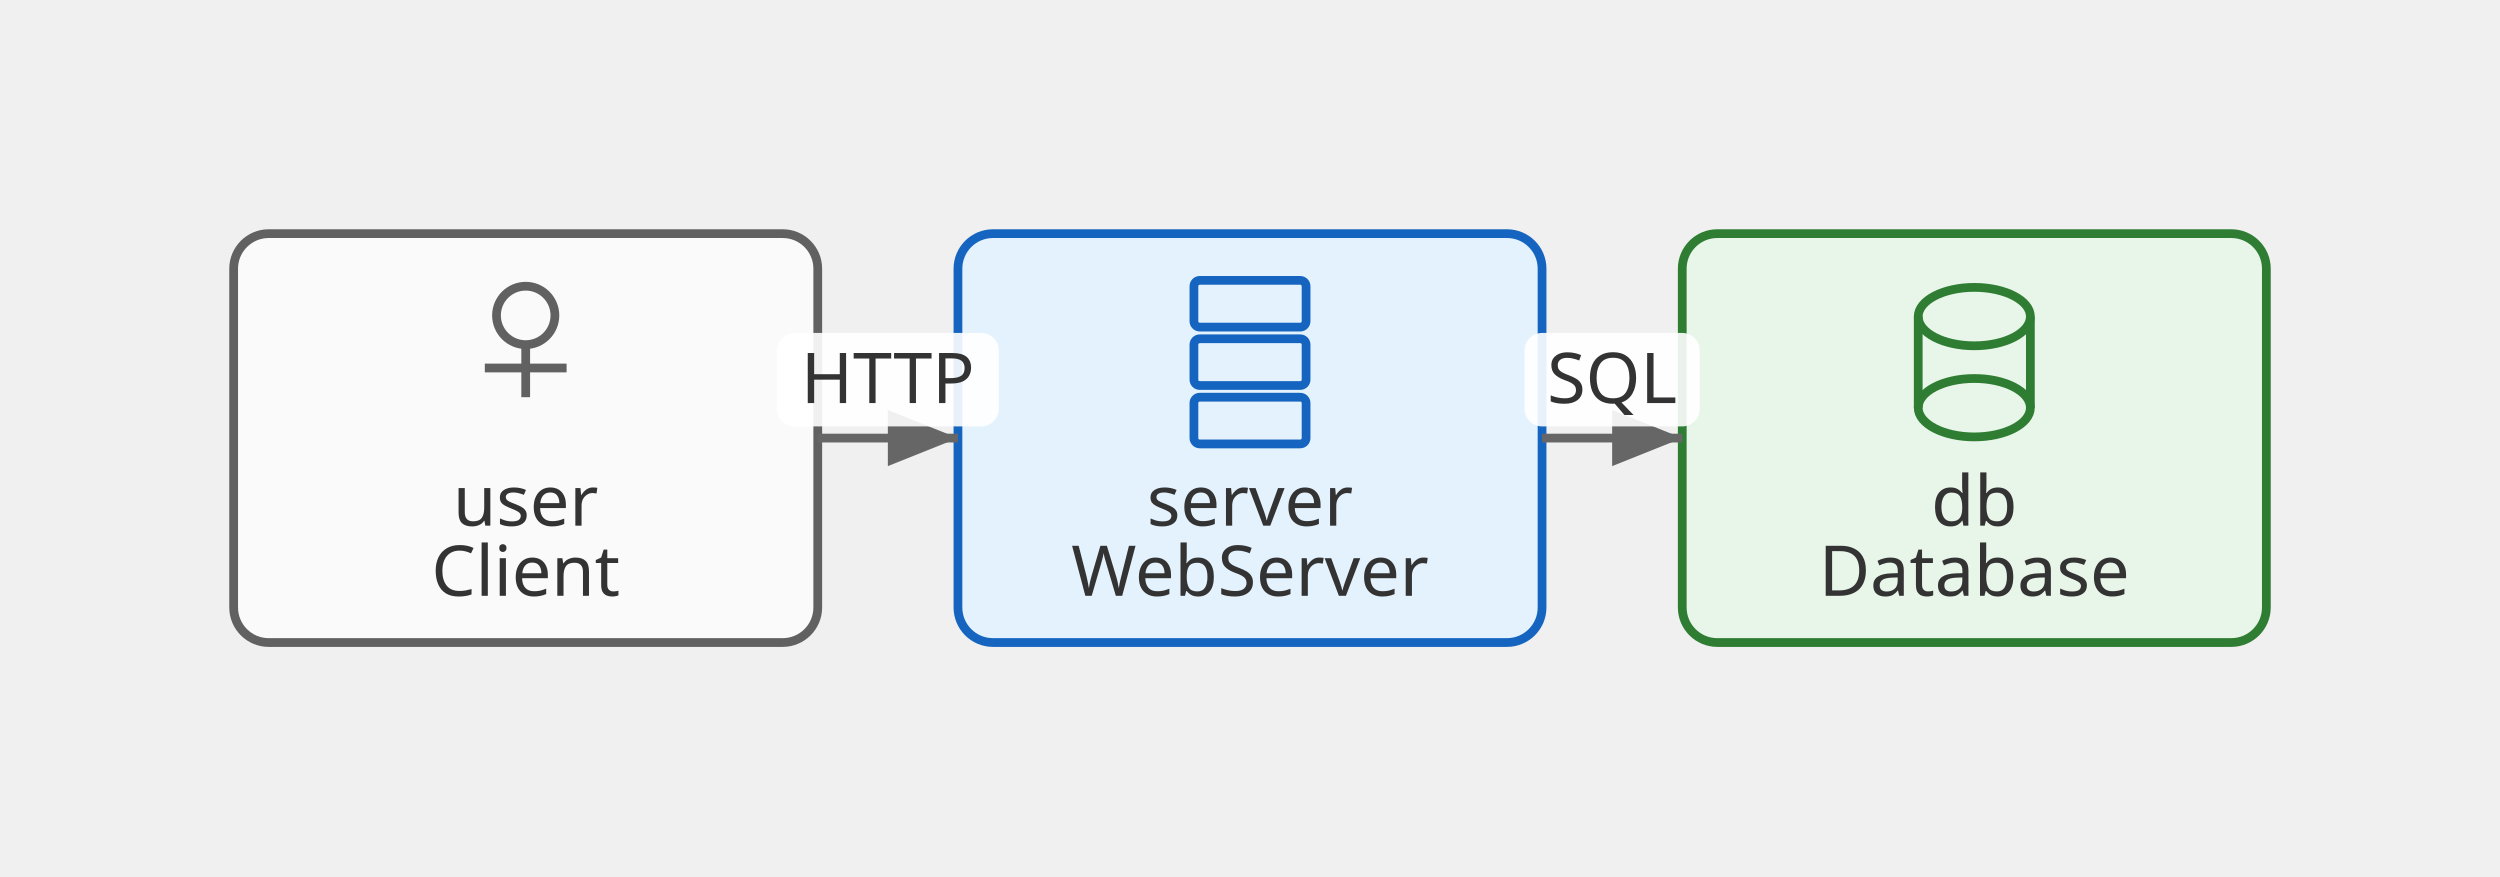
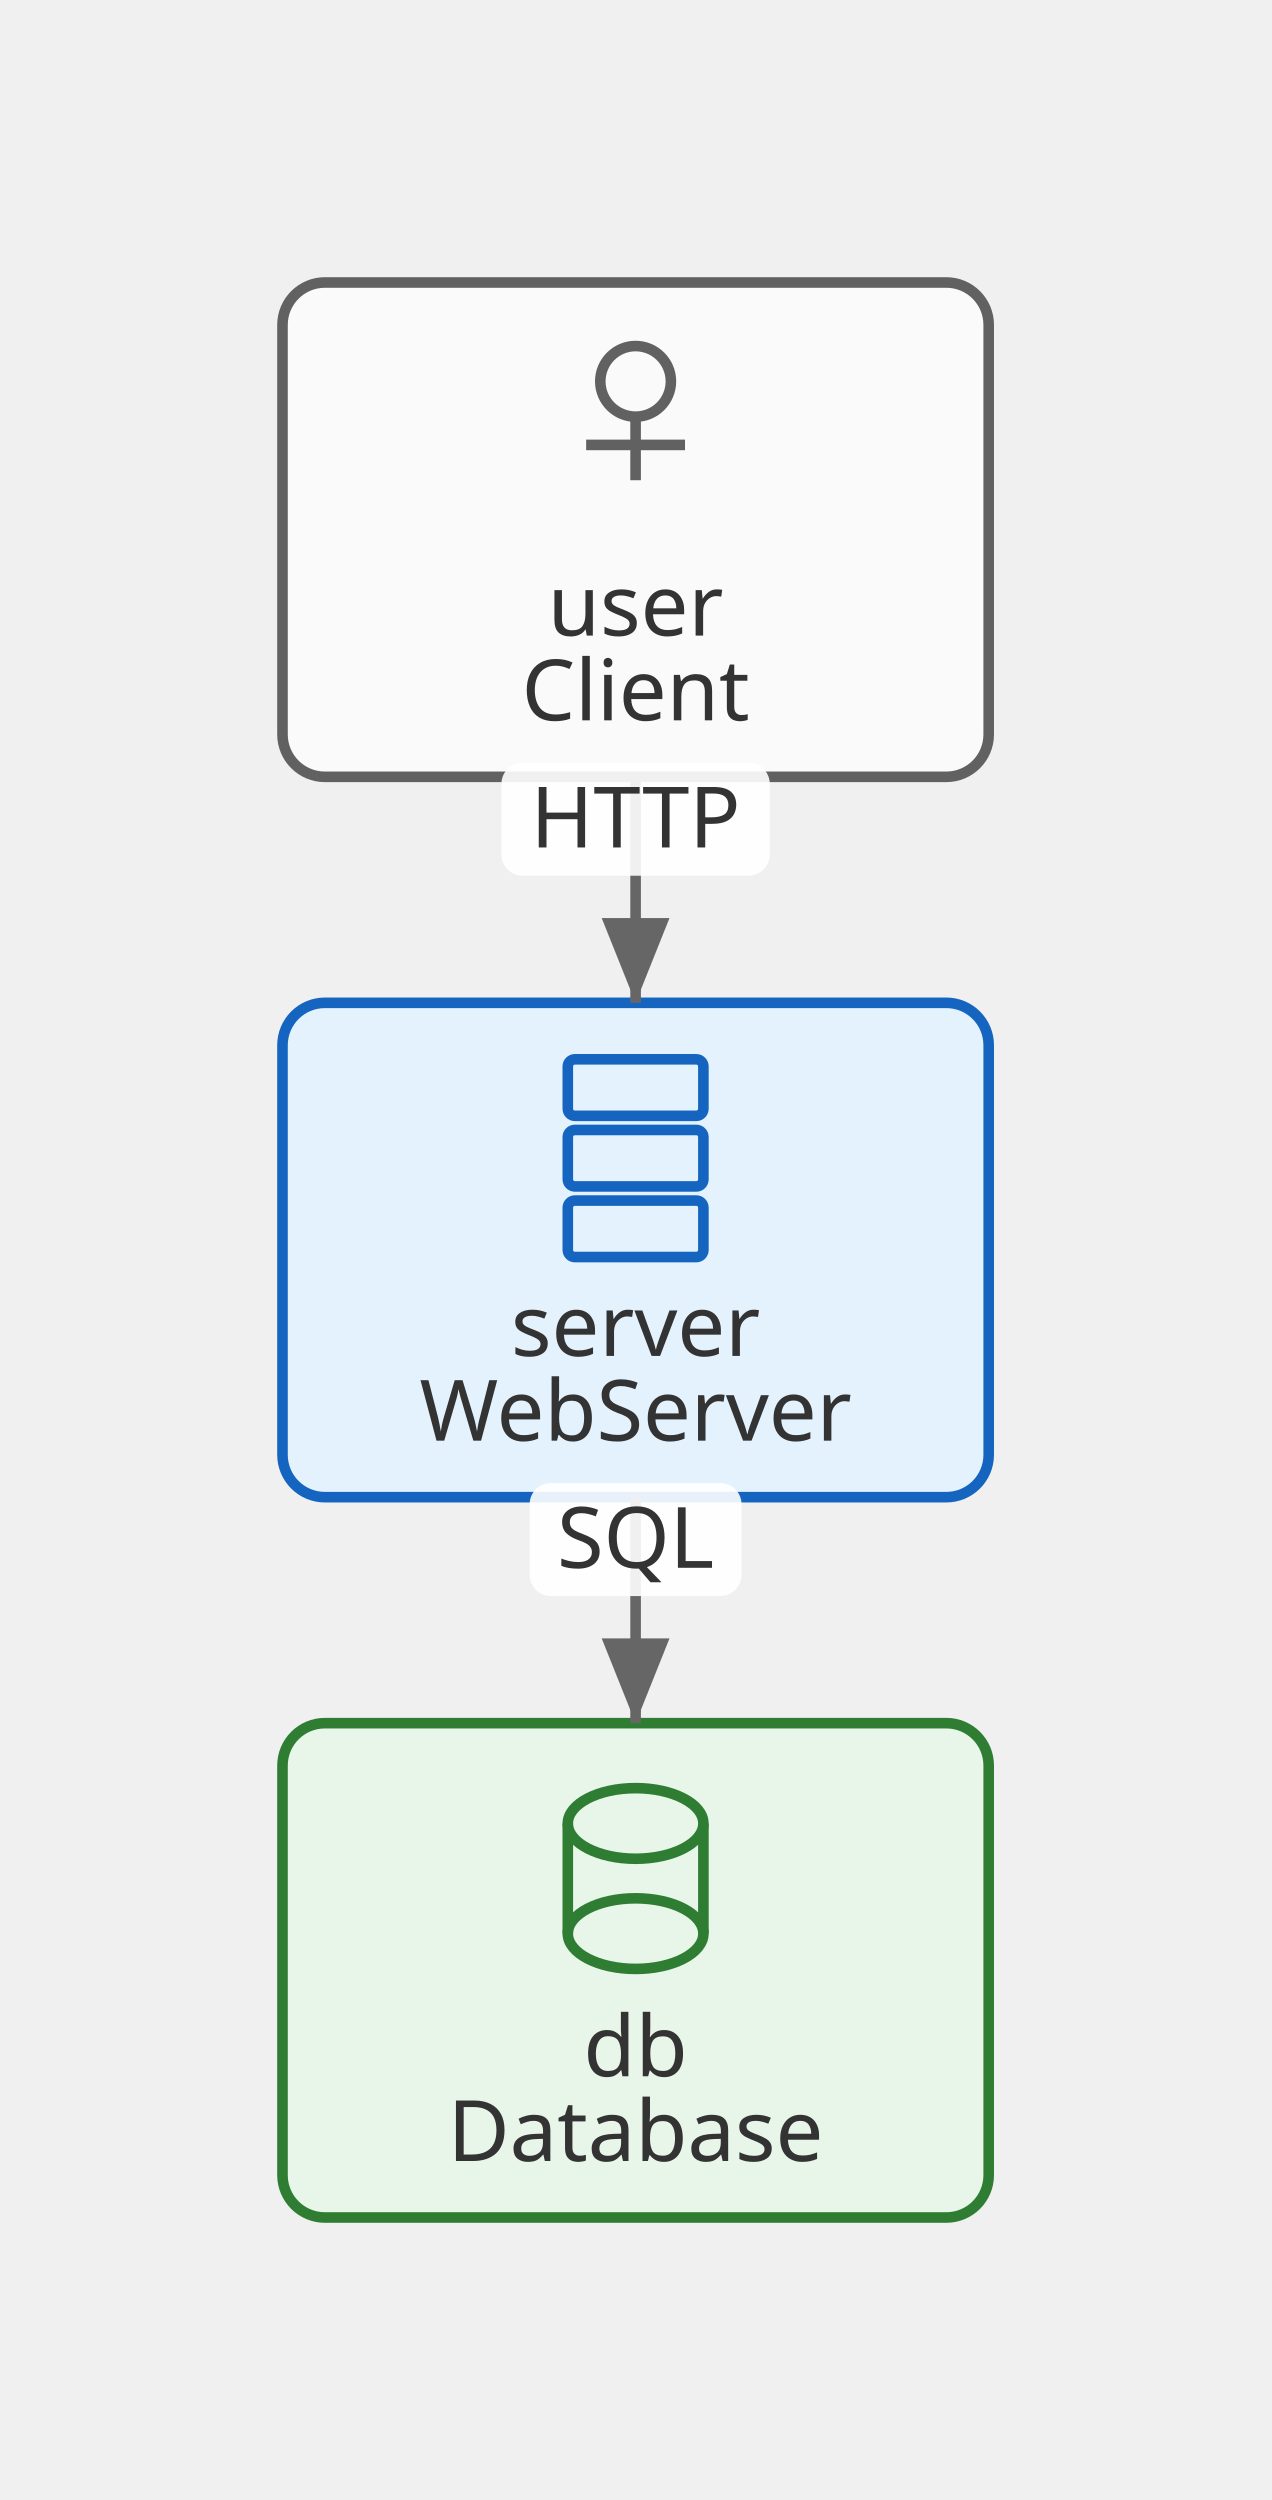
- <svg xmlns="http://www.w3.org/2000/svg" width="428" height="150" viewBox="0 0 428 150">
+ <svg xmlns="http://www.w3.org/2000/svg" width="180" height="354" viewBox="0 0 180 354">
  <style>text { font-family: sans-serif; font-size: 12px; fill: #333; }</style>
  <defs>
    <marker id="arrow" viewBox="0 0 10 10" refX="10" refY="5" markerWidth="8" markerHeight="8" orient="auto">
      <polygon points="0,1 10,5 0,9" fill="#666" />
    </marker>
  </defs>
  <rect x="40" y="40" width="100" height="70" rx="6" fill="#fafafa" stroke="#616161" stroke-width="1.5" />
  <circle cx="90" cy="54" r="5" fill="none" stroke="#616161" stroke-width="1.5" />
  <line x1="90" y1="59" x2="90" y2="68" stroke="#616161" stroke-width="1.5" />
  <line x1="83" y1="63" x2="97" y2="63" stroke="#616161" stroke-width="1.5" />
  <text x="90" y="102" text-anchor="middle" font-size="11">Client</text>
  <text x="90" y="90" text-anchor="middle" font-size="9" fill="#616161">user</text>
-   <rect x="164" y="40" width="100" height="70" rx="6" fill="#e3f2fd" stroke="#1565c0" stroke-width="1.5" />
-   <rect x="204.4" y="48" width="19.2" height="8" rx="1" fill="none" stroke="#1565c0" stroke-width="1.5" />
-   <rect x="204.4" y="58" width="19.2" height="8" rx="1" fill="none" stroke="#1565c0" stroke-width="1.5" />
-   <rect x="204.4" y="68" width="19.2" height="8" rx="1" fill="none" stroke="#1565c0" stroke-width="1.5" />
-   <text x="214" y="102" text-anchor="middle" font-size="11">WebServer</text>
-   <text x="214" y="90" text-anchor="middle" font-size="9" fill="#1565c0">server</text>
-   <rect x="288" y="40" width="100" height="70" rx="6" fill="#e8f5e9" stroke="#2e7d32" stroke-width="1.5" />
-   <ellipse cx="338" cy="54.2" rx="9.6" ry="5" fill="none" stroke="#2e7d32" stroke-width="1.5" />
-   <line x1="328.4" y1="54.2" x2="328.4" y2="69.8" stroke="#2e7d32" stroke-width="1.5" />
-   <line x1="347.6" y1="54.2" x2="347.6" y2="69.8" stroke="#2e7d32" stroke-width="1.5" />
-   <ellipse cx="338" cy="69.8" rx="9.6" ry="5" fill="none" stroke="#2e7d32" stroke-width="1.5" />
-   <text x="338" y="102" text-anchor="middle" font-size="11">Database</text>
-   <text x="338" y="90" text-anchor="middle" font-size="9" fill="#2e7d32">db</text>
-   <path d="M140,75 L164,75" fill="none" stroke="#666" stroke-width="1.5" marker-end="url(#arrow)" />
-   <rect x="133" y="57" width="38" height="16" rx="3" fill="white" opacity="0.9" />
-   <text x="152" y="69" text-anchor="middle" font-size="11" fill="#666">HTTP</text>
-   <path d="M264,75 L288,75" fill="none" stroke="#666" stroke-width="1.5" marker-end="url(#arrow)" />
-   <rect x="261" y="57" width="30" height="16" rx="3" fill="white" opacity="0.9" />
-   <text x="276" y="69" text-anchor="middle" font-size="11" fill="#666">SQL</text>
+   <rect x="40" y="142" width="100" height="70" rx="6" fill="#e3f2fd" stroke="#1565c0" stroke-width="1.5" />
+   <rect x="80.4" y="150" width="19.2" height="8" rx="1" fill="none" stroke="#1565c0" stroke-width="1.5" />
+   <rect x="80.4" y="160" width="19.2" height="8" rx="1" fill="none" stroke="#1565c0" stroke-width="1.5" />
+   <rect x="80.4" y="170" width="19.2" height="8" rx="1" fill="none" stroke="#1565c0" stroke-width="1.5" />
+   <text x="90" y="204" text-anchor="middle" font-size="11">WebServer</text>
+   <text x="90" y="192" text-anchor="middle" font-size="9" fill="#1565c0">server</text>
+   <rect x="40" y="244" width="100" height="70" rx="6" fill="#e8f5e9" stroke="#2e7d32" stroke-width="1.5" />
+   <ellipse cx="90" cy="258.2" rx="9.6" ry="5" fill="none" stroke="#2e7d32" stroke-width="1.5" />
+   <line x1="80.4" y1="258.2" x2="80.4" y2="273.8" stroke="#2e7d32" stroke-width="1.5" />
+   <line x1="99.6" y1="258.2" x2="99.6" y2="273.8" stroke="#2e7d32" stroke-width="1.5" />
+   <ellipse cx="90" cy="273.8" rx="9.6" ry="5" fill="none" stroke="#2e7d32" stroke-width="1.5" />
+   <text x="90" y="306" text-anchor="middle" font-size="11">Database</text>
+   <text x="90" y="294" text-anchor="middle" font-size="9" fill="#2e7d32">db</text>
+   <path d="M90,110 L90,142" fill="none" stroke="#666" stroke-width="1.5" marker-end="url(#arrow)" />
+   <rect x="71" y="108" width="38" height="16" rx="3" fill="white" opacity="0.9" />
+   <text x="90" y="120" text-anchor="middle" font-size="11" fill="#666">HTTP</text>
+   <path d="M90,212 L90,244" fill="none" stroke="#666" stroke-width="1.5" marker-end="url(#arrow)" />
+   <rect x="75" y="210" width="30" height="16" rx="3" fill="white" opacity="0.9" />
+   <text x="90" y="222" text-anchor="middle" font-size="11" fill="#666">SQL</text>
</svg>
